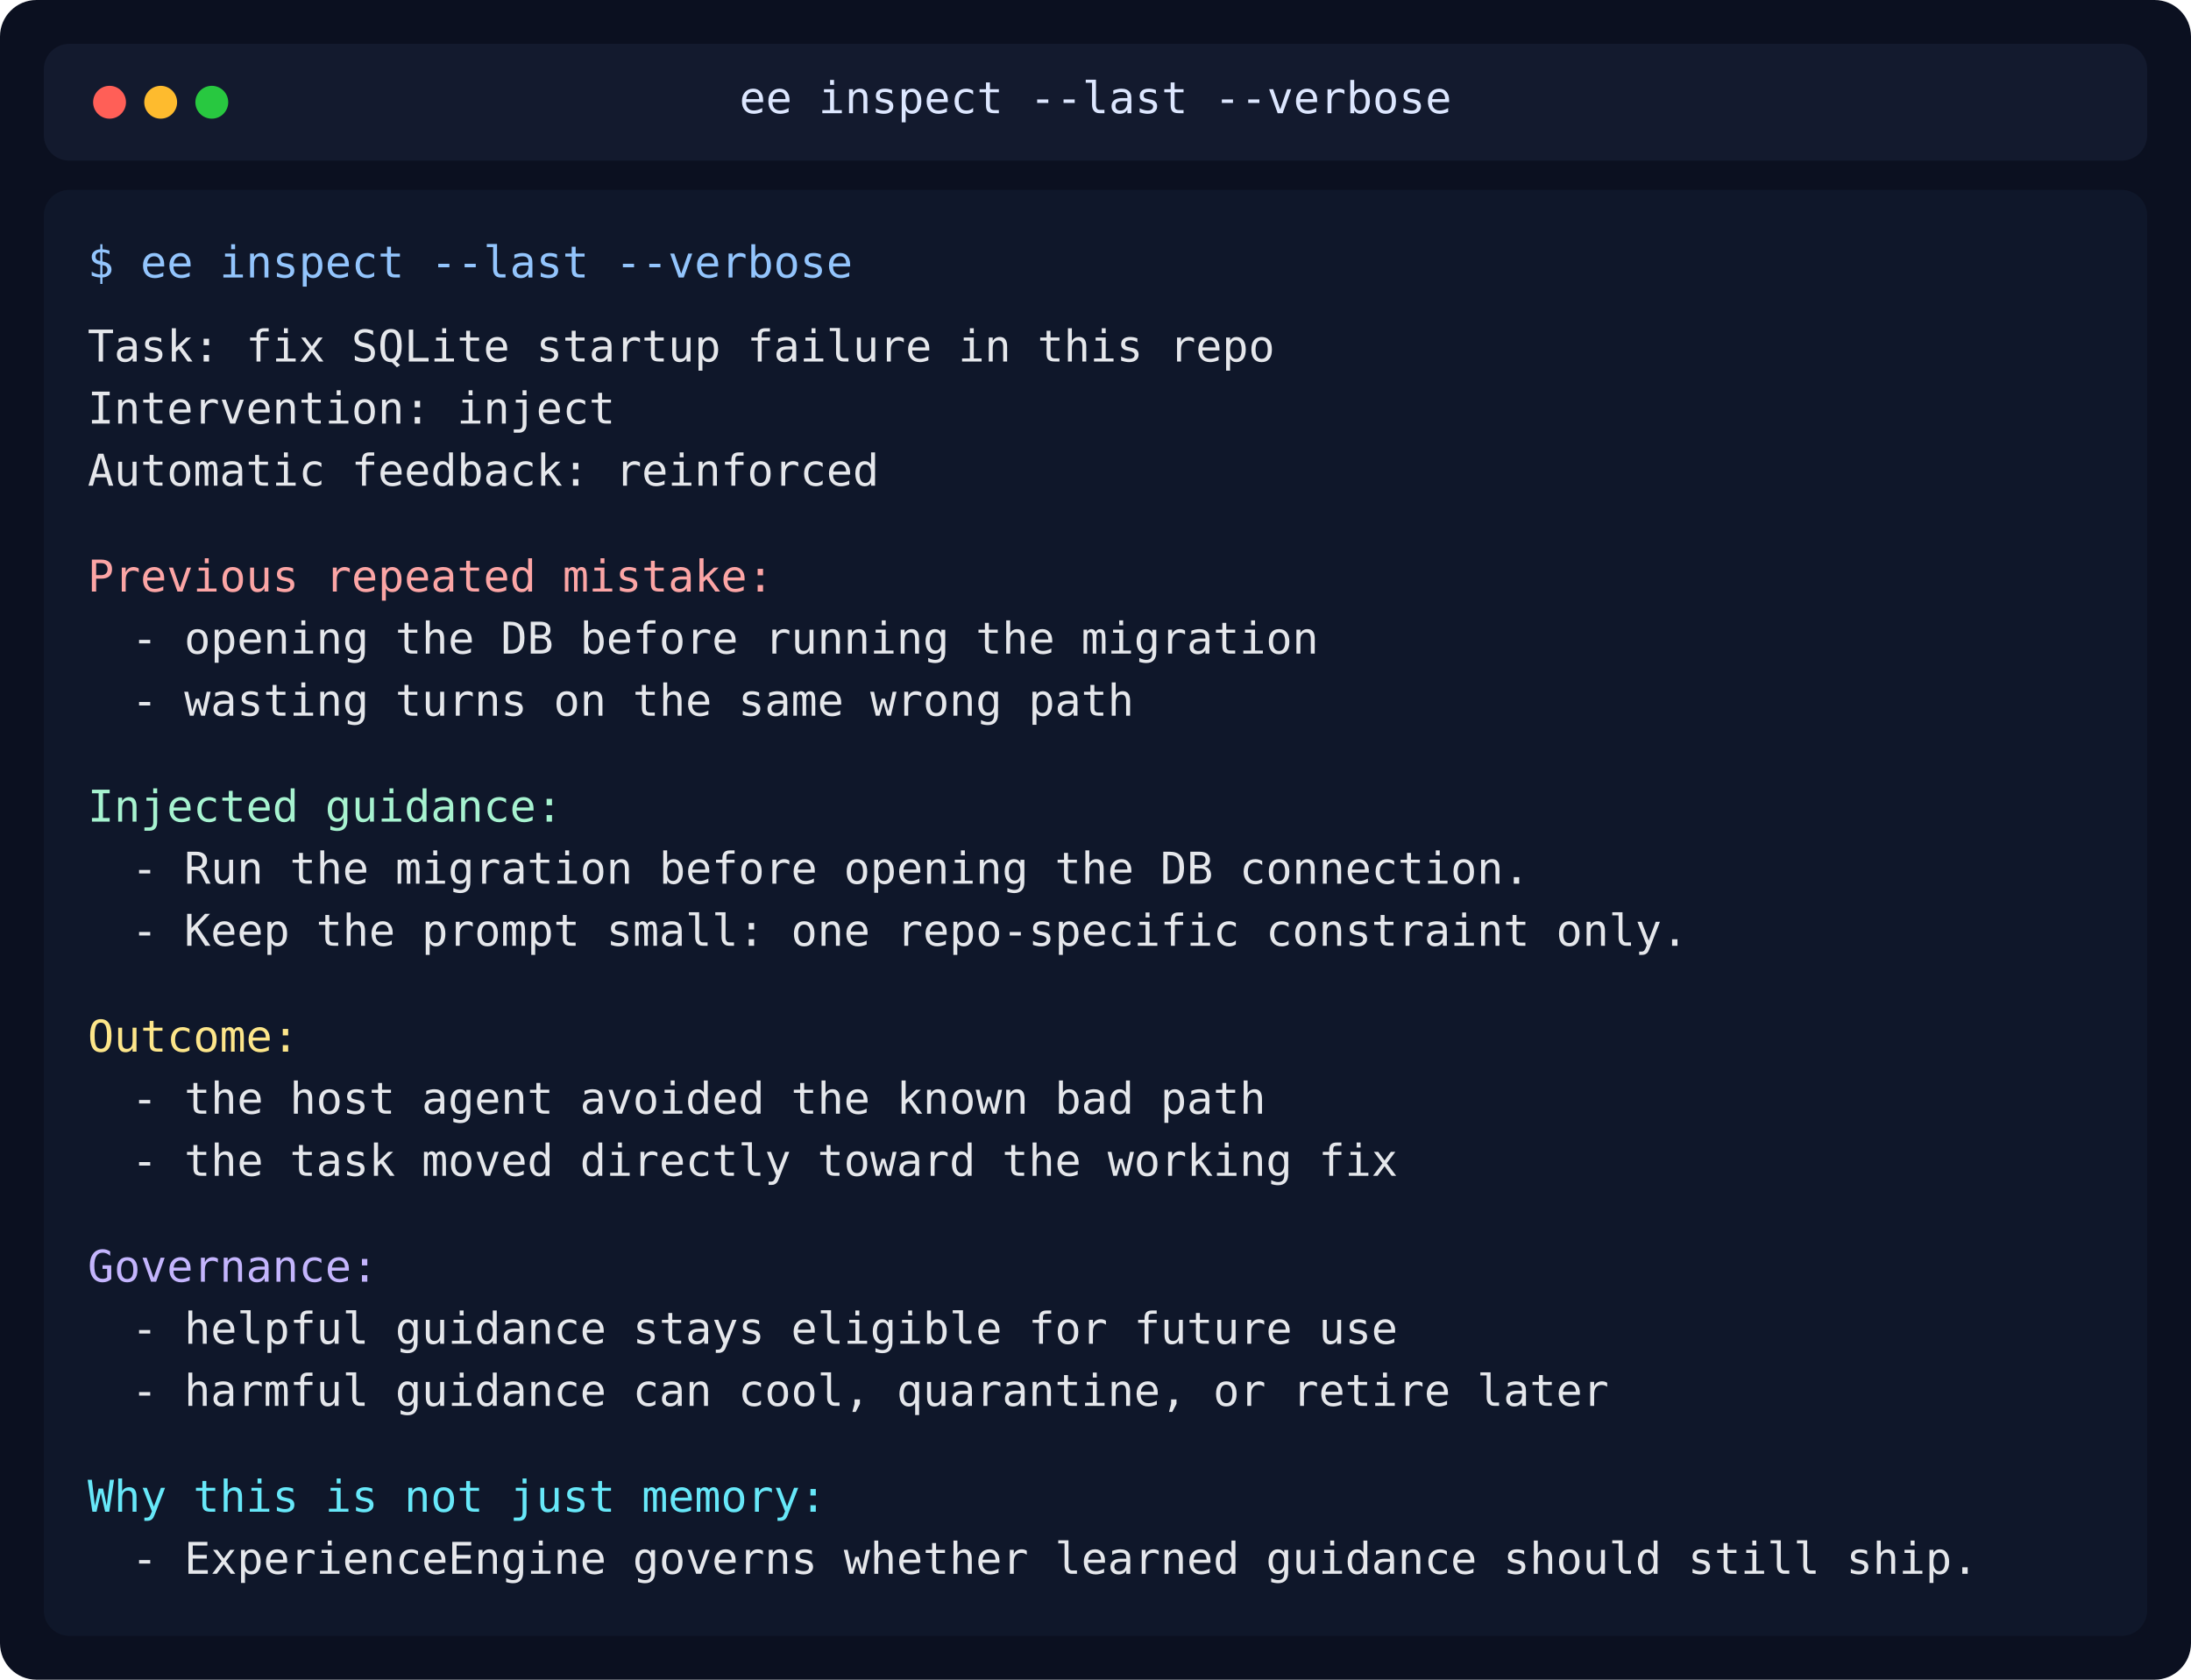
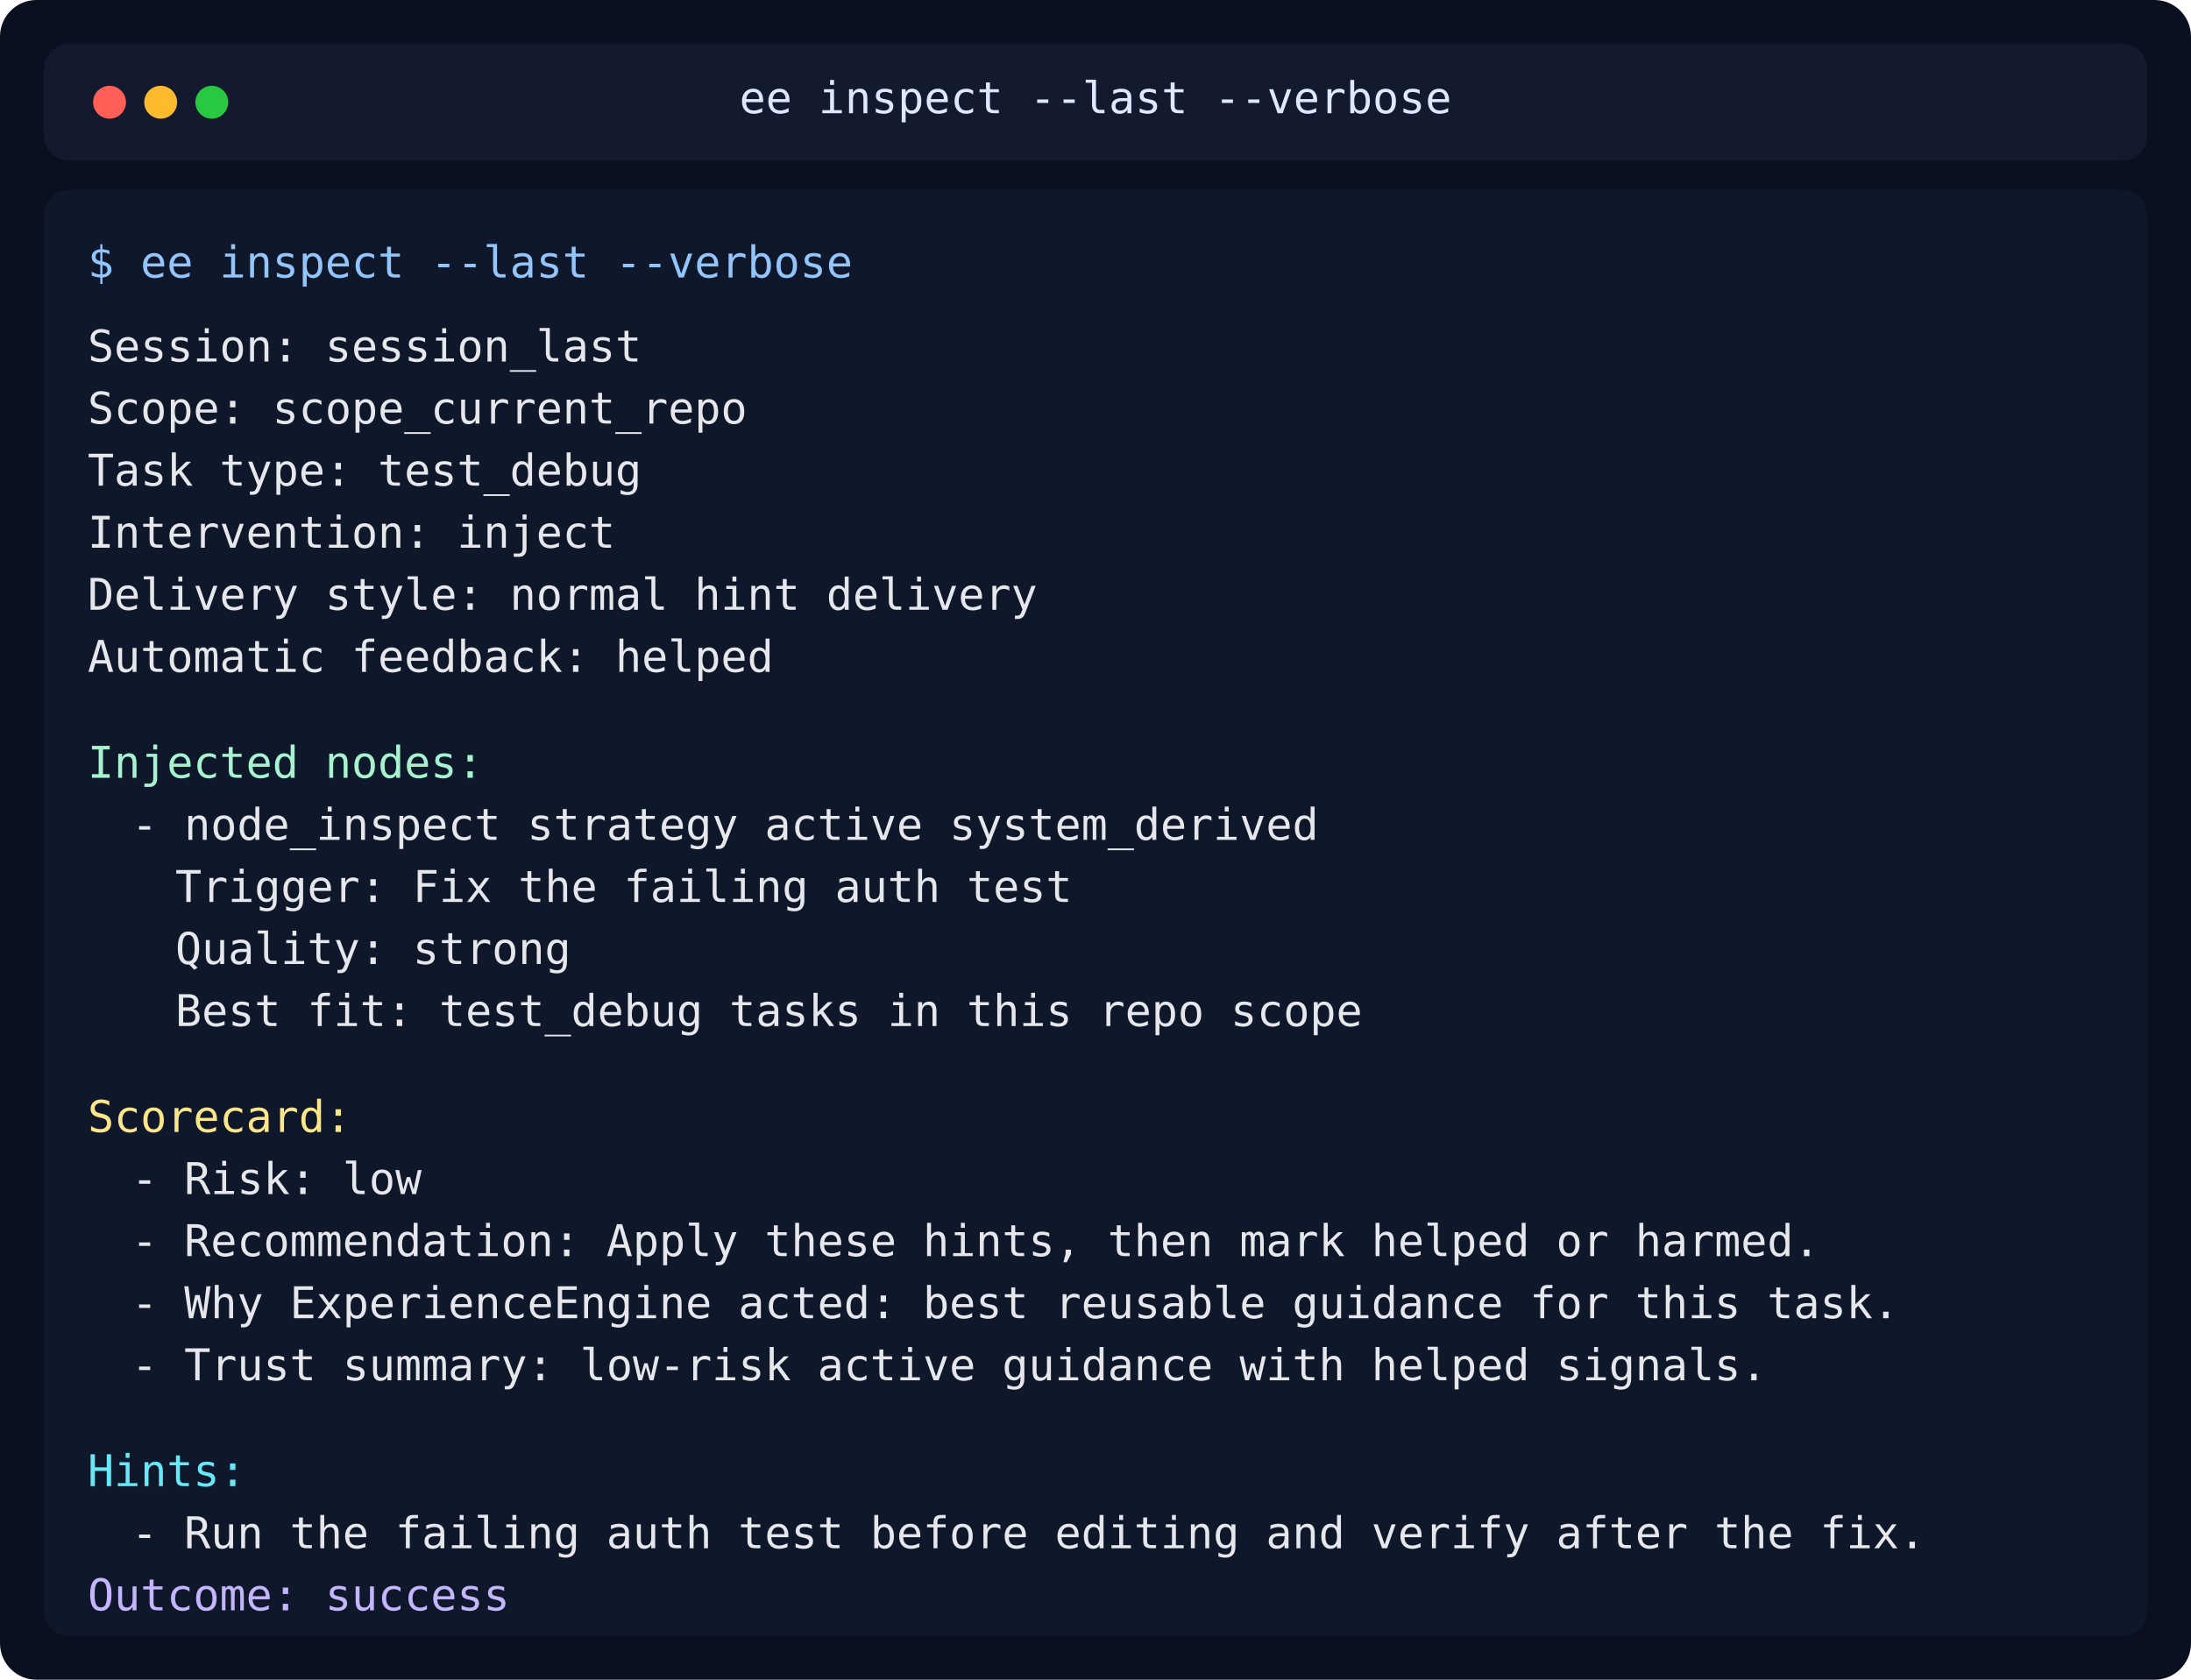
<svg xmlns="http://www.w3.org/2000/svg" width="1200" height="920" viewBox="0 0 1200 920" fill="none">
  <rect width="1200" height="920" rx="20" fill="#0B1020" />
  <rect x="24" y="24" width="1152" height="64" rx="14" fill="#131A2E" />
  <circle cx="60" cy="56" r="9" fill="#FF5F57" />
  <circle cx="88" cy="56" r="9" fill="#FEBB2E" />
  <circle cx="116" cy="56" r="9" fill="#28C840" />
  <text x="600" y="62" text-anchor="middle" fill="#DDE7FF" font-family="DejaVu Sans Mono, monospace" font-size="24">ee inspect --last --verbose</text>
  <rect x="24" y="104" width="1152" height="792" rx="14" fill="#0F172A" />
  <g font-family="DejaVu Sans Mono, monospace" font-size="24">
    <text x="48" y="152" fill="#93C5FD">$ ee inspect --last --verbose</text>
-     <text x="48" y="198" fill="#E5E7EB">Task: fix SQLite startup failure in this repo</text>
-     <text x="48" y="232" fill="#E5E7EB">Intervention: inject</text>
-     <text x="48" y="266" fill="#E5E7EB">Automatic feedback: reinforced</text>
-     <text x="48" y="324" fill="#FCA5A5">Previous repeated mistake:</text>
-     <text x="72" y="358" fill="#E5E7EB">- opening the DB before running the migration</text>
-     <text x="72" y="392" fill="#E5E7EB">- wasting turns on the same wrong path</text>
-     <text x="48" y="450" fill="#A7F3D0">Injected guidance:</text>
-     <text x="72" y="484" fill="#E5E7EB">- Run the migration before opening the DB connection.</text>
-     <text x="72" y="518" fill="#E5E7EB">- Keep the prompt small: one repo-specific constraint only.</text>
-     <text x="48" y="576" fill="#FDE68A">Outcome:</text>
-     <text x="72" y="610" fill="#E5E7EB">- the host agent avoided the known bad path</text>
-     <text x="72" y="644" fill="#E5E7EB">- the task moved directly toward the working fix</text>
-     <text x="48" y="702" fill="#C4B5FD">Governance:</text>
-     <text x="72" y="736" fill="#E5E7EB">- helpful guidance stays eligible for future use</text>
-     <text x="72" y="770" fill="#E5E7EB">- harmful guidance can cool, quarantine, or retire later</text>
-     <text x="48" y="828" fill="#67E8F9">Why this is not just memory:</text>
-     <text x="72" y="862" fill="#E5E7EB">- ExperienceEngine governs whether learned guidance should still ship.</text>
+     <text x="48" y="198" fill="#E5E7EB">Session: session_last</text>
+     <text x="48" y="232" fill="#E5E7EB">Scope: scope_current_repo</text>
+     <text x="48" y="266" fill="#E5E7EB">Task type: test_debug</text>
+     <text x="48" y="300" fill="#E5E7EB">Intervention: inject</text>
+     <text x="48" y="334" fill="#E5E7EB">Delivery style: normal hint delivery</text>
+     <text x="48" y="368" fill="#E5E7EB">Automatic feedback: helped</text>
+     <text x="48" y="426" fill="#A7F3D0">Injected nodes:</text>
+     <text x="72" y="460" fill="#E5E7EB">- node_inspect strategy active system_derived</text>
+     <text x="96" y="494" fill="#E5E7EB">Trigger: Fix the failing auth test</text>
+     <text x="96" y="528" fill="#E5E7EB">Quality: strong</text>
+     <text x="96" y="562" fill="#E5E7EB">Best fit: test_debug tasks in this repo scope</text>
+     <text x="48" y="620" fill="#FDE68A">Scorecard:</text>
+     <text x="72" y="654" fill="#E5E7EB">- Risk: low</text>
+     <text x="72" y="688" fill="#E5E7EB">- Recommendation: Apply these hints, then mark helped or harmed.</text>
+     <text x="72" y="722" fill="#E5E7EB">- Why ExperienceEngine acted: best reusable guidance for this task.</text>
+     <text x="72" y="756" fill="#E5E7EB">- Trust summary: low-risk active guidance with helped signals.</text>
+     <text x="48" y="814" fill="#67E8F9">Hints:</text>
+     <text x="72" y="848" fill="#E5E7EB">- Run the failing auth test before editing and verify after the fix.</text>
+     <text x="48" y="882" fill="#C4B5FD">Outcome: success</text>
  </g>
</svg>
